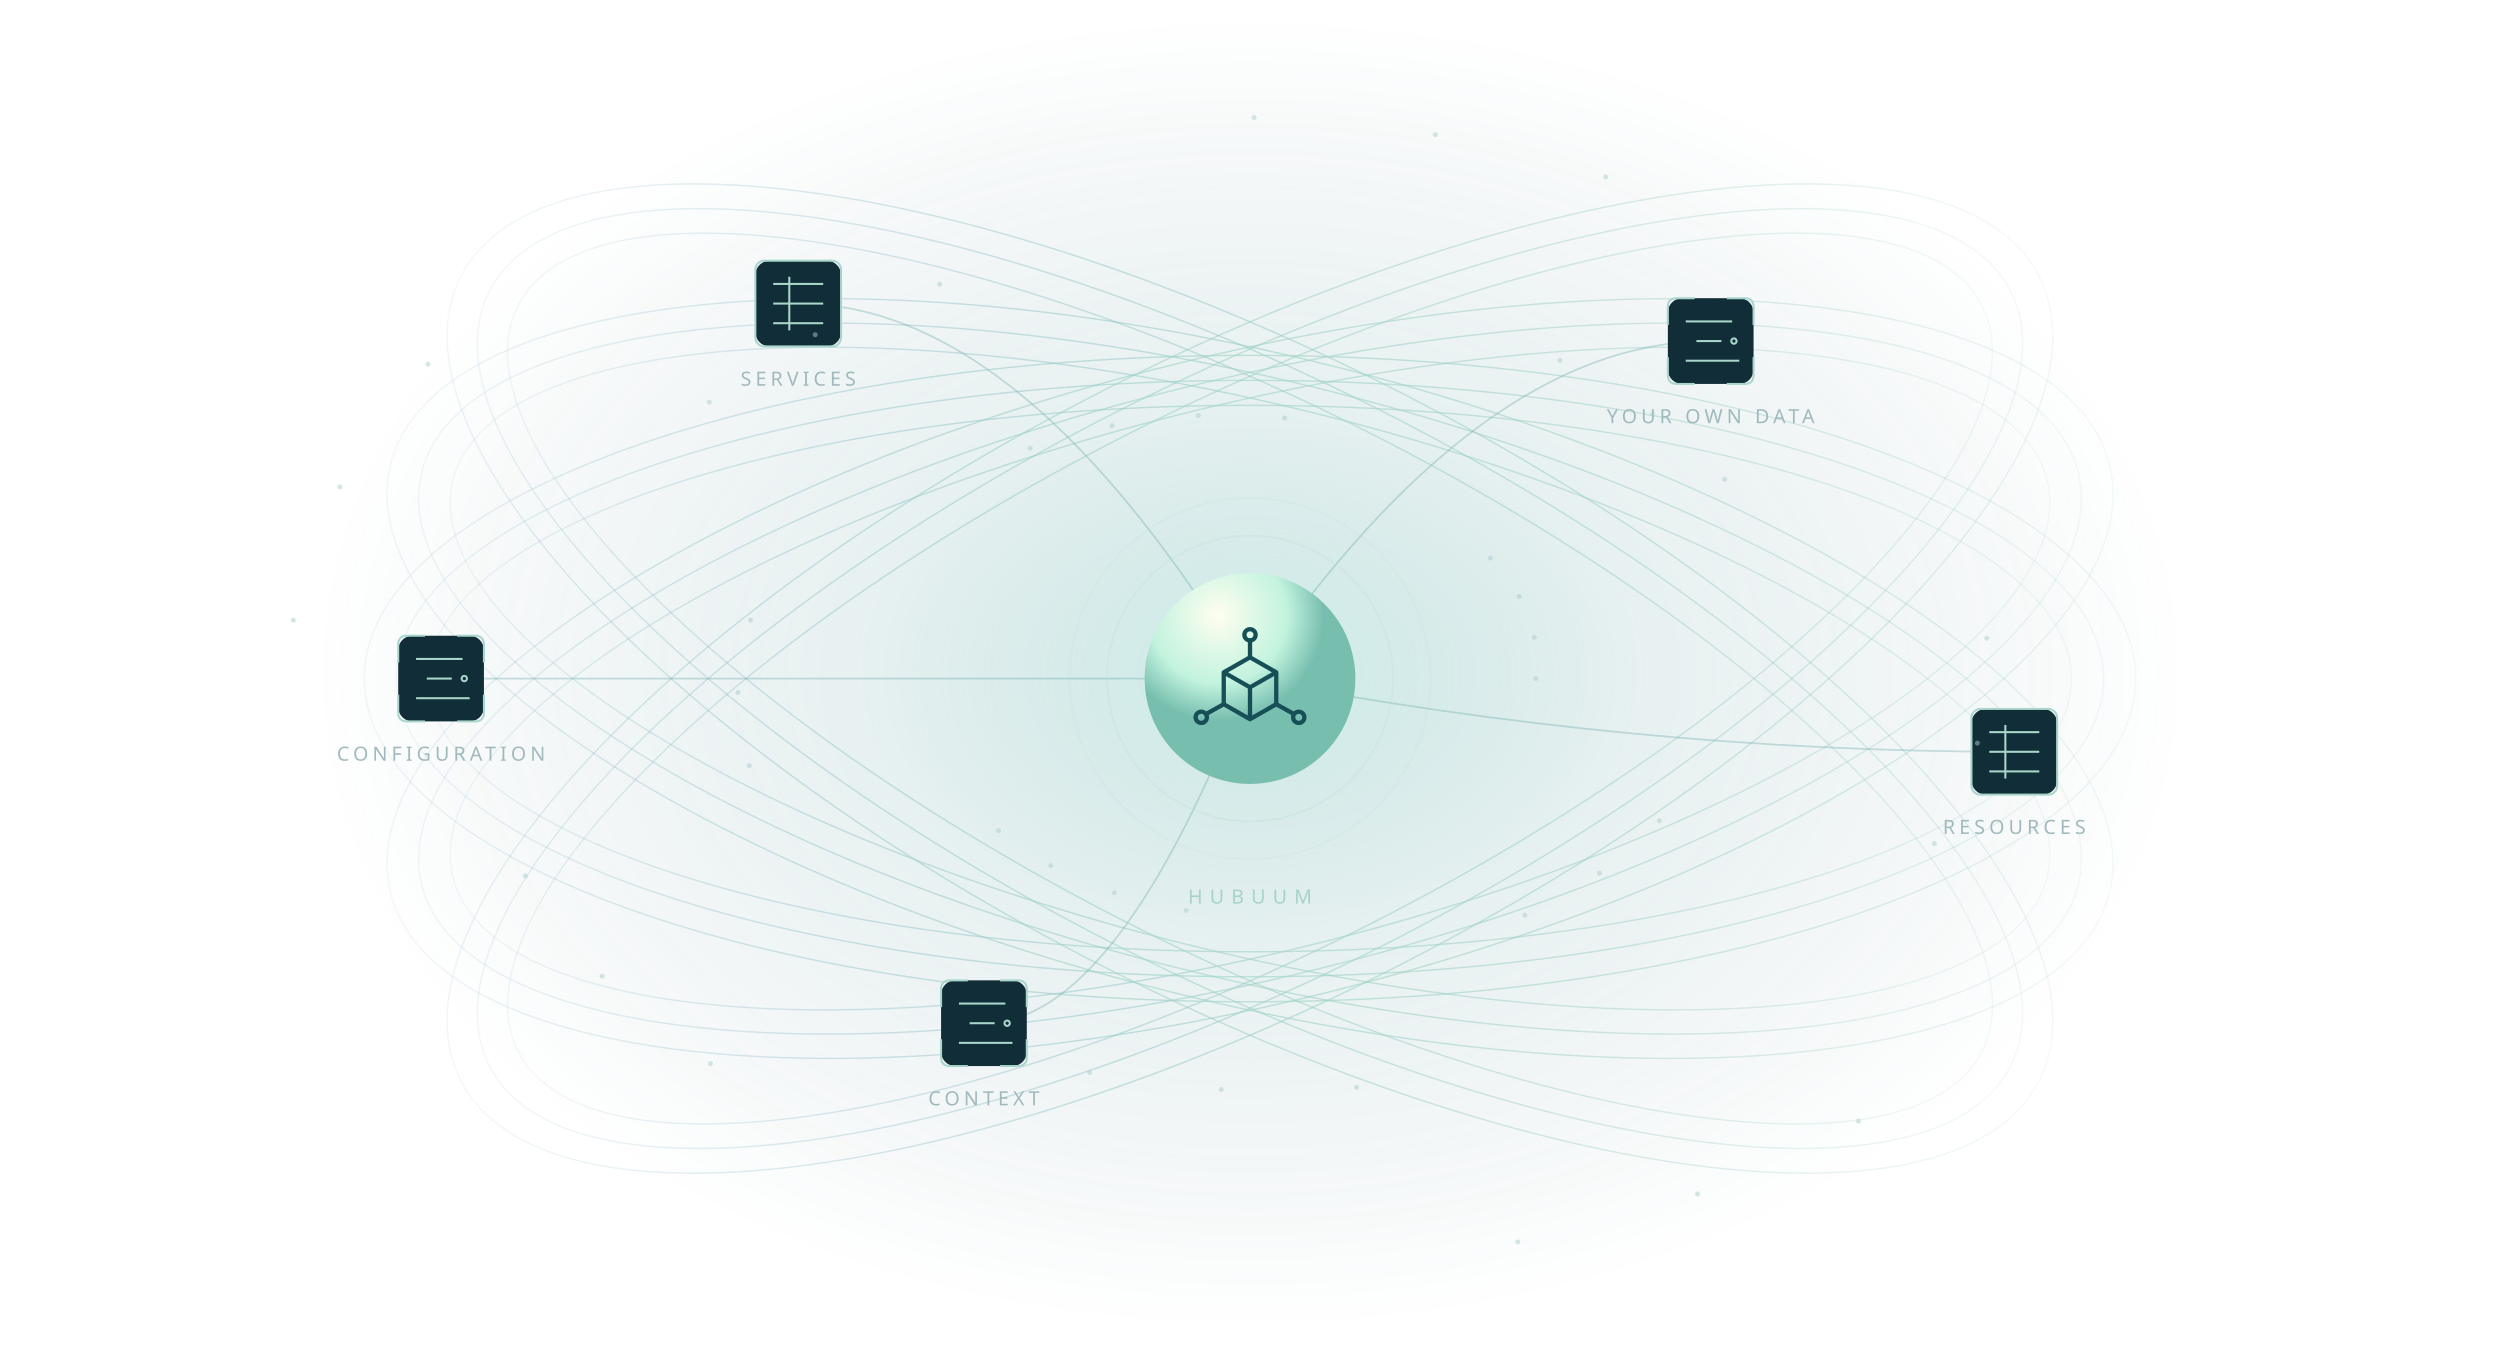
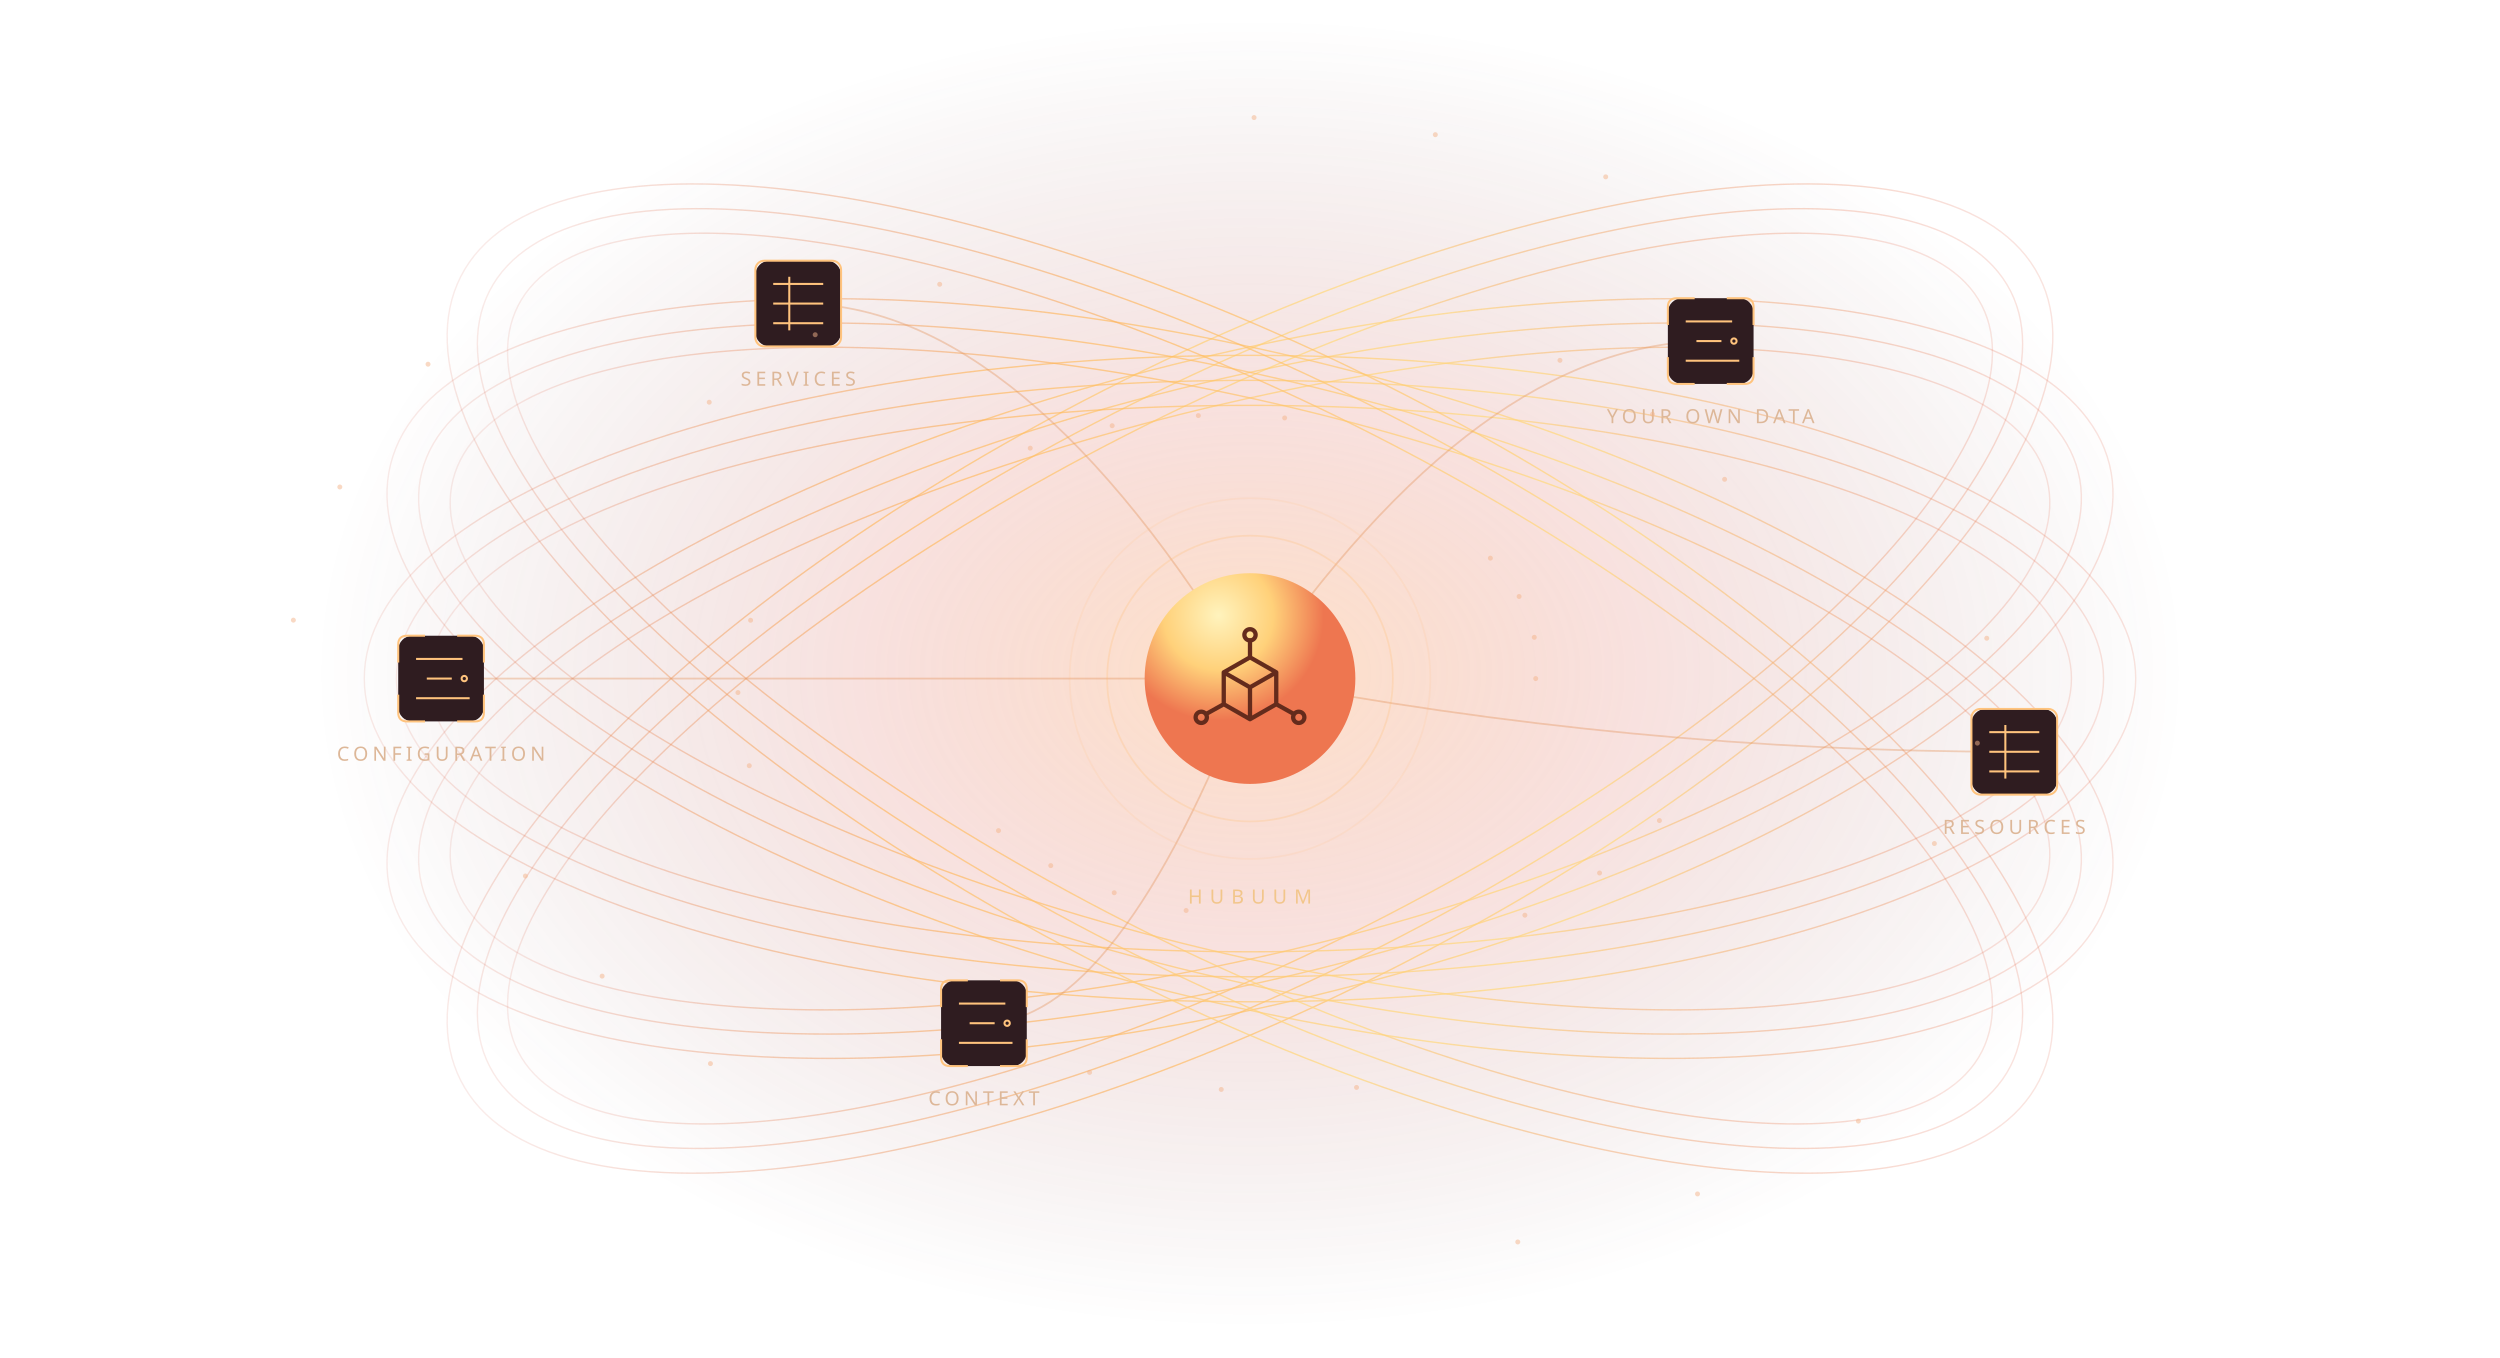
<svg xmlns="http://www.w3.org/2000/svg" viewBox="0 0 1400 760" role="img" aria-labelledby="title">
  <defs>
    <radialGradient id="halo">
-       <stop stop-color="#6dcbbc" stop-opacity=".34" />
-       <stop offset=".42" stop-color="#39898c" stop-opacity=".12" />
-       <stop offset="1" stop-color="#164954" stop-opacity="0" />
+       <stop stop-color="#ff9d48" stop-opacity=".3" />
+       <stop offset=".42" stop-color="#d44536" stop-opacity=".16" />
+       <stop offset="1" stop-color="#511f25" stop-opacity="0" />
    </radialGradient>
    <radialGradient id="pearl" cx=".35" cy=".2">
-       <stop stop-color="#fffef0" />
-       <stop offset=".65" stop-color="#c2f3de" />
-       <stop offset="1" stop-color="#77beaf" />
+       <stop stop-color="#fff3bd" />
+       <stop offset=".52" stop-color="#ffd17a" />
+       <stop offset="1" stop-color="#ee7650" />
    </radialGradient>
    <linearGradient id="arc">
-       <stop stop-color="#629fba" stop-opacity=".08" />
-       <stop offset=".5" stop-color="#a8d7cb" stop-opacity=".7" />
-       <stop offset="1" stop-color="#73b7b2" stop-opacity=".08" />
+       <stop stop-color="#d45c4a" stop-opacity=".12" />
+       <stop offset=".35" stop-color="#ffb75b" stop-opacity=".65" />
+       <stop offset=".65" stop-color="#ffda83" stop-opacity=".75" />
+       <stop offset="1" stop-color="#e16750" stop-opacity=".18" />
    </linearGradient>
  </defs>
  <ellipse cx="700" cy="377" rx="520" ry="365" fill="url(#halo)" />
  <ellipse cx="700" cy="380" rx="460" ry="153" transform="rotate(-27 700 380)" fill="none" stroke="url(#arc)" stroke-width=".8" />
  <ellipse cx="700" cy="380" rx="478" ry="167" transform="rotate(-27 700 380)" fill="none" stroke="url(#arc)" stroke-width=".8" />
  <ellipse cx="700" cy="380" rx="496" ry="181" transform="rotate(-27 700 380)" fill="none" stroke="url(#arc)" stroke-width=".8" />
  <ellipse cx="700" cy="380" rx="460" ry="153" transform="rotate(-14 700 380)" fill="none" stroke="url(#arc)" stroke-width=".8" />
  <ellipse cx="700" cy="380" rx="478" ry="167" transform="rotate(-14 700 380)" fill="none" stroke="url(#arc)" stroke-width=".8" />
  <ellipse cx="700" cy="380" rx="496" ry="181" transform="rotate(-14 700 380)" fill="none" stroke="url(#arc)" stroke-width=".8" />
  <ellipse cx="700" cy="380" rx="460" ry="153" transform="rotate(0 700 380)" fill="none" stroke="url(#arc)" stroke-width=".8" />
  <ellipse cx="700" cy="380" rx="478" ry="167" transform="rotate(0 700 380)" fill="none" stroke="url(#arc)" stroke-width=".8" />
  <ellipse cx="700" cy="380" rx="496" ry="181" transform="rotate(0 700 380)" fill="none" stroke="url(#arc)" stroke-width=".8" />
  <ellipse cx="700" cy="380" rx="460" ry="153" transform="rotate(14 700 380)" fill="none" stroke="url(#arc)" stroke-width=".8" />
  <ellipse cx="700" cy="380" rx="478" ry="167" transform="rotate(14 700 380)" fill="none" stroke="url(#arc)" stroke-width=".8" />
  <ellipse cx="700" cy="380" rx="496" ry="181" transform="rotate(14 700 380)" fill="none" stroke="url(#arc)" stroke-width=".8" />
  <ellipse cx="700" cy="380" rx="460" ry="153" transform="rotate(27 700 380)" fill="none" stroke="url(#arc)" stroke-width=".8" />
  <ellipse cx="700" cy="380" rx="478" ry="167" transform="rotate(27 700 380)" fill="none" stroke="url(#arc)" stroke-width=".8" />
  <ellipse cx="700" cy="380" rx="496" ry="181" transform="rotate(27 700 380)" fill="none" stroke="url(#arc)" stroke-width=".8" />
-   <path d="M700 380 Q473.5 380 247 380" fill="none" stroke="#79b0b0" stroke-width="1" opacity=".4" />
+   <path d="M700 380 Q473.5 380 247 380" fill="none" stroke="#e39762" stroke-width="1" opacity=".4" />
  <g transform="translate(247 380) scale(1)">
-     <rect x="-24" y="-24" width="48" height="48" rx="8" fill="#112d38" />
-     <g fill="none" stroke="#a9d6ca" stroke-width="1.15">
+     <rect x="-24" y="-24" width="48" height="48" rx="8" fill="#2f1c20" />
+     <g fill="none" stroke="#ffc37d" stroke-width="1.15">
      <path d="M-24-9V-19Q-24-24-19-24H-9 M9-24H19Q24-24 24-19V-9 M24 9V19Q24 24 19 24H9 M-9 24H-19Q-24 24-24 19V9" />
      <path d="M-14-11H12 M-8 0H6 M-14 11H16" />
      <circle cx="13" cy="0" r="1.5" />
    </g>
  </g>
-   <text x="247" y="426" text-anchor="middle" font-size="11" letter-spacing="2.3" fill="#a0b9bd" font-family="system-ui,sans-serif">CONFIGURATION</text>
-   <path d="M700 380 Q573.5 170 447 170" fill="none" stroke="#79b0b0" stroke-width="1" opacity=".4" />
+   <text x="247" y="426" text-anchor="middle" font-size="11" letter-spacing="2.3" fill="#ddb798" font-family="system-ui,sans-serif">CONFIGURATION</text>
+   <path d="M700 380 Q573.5 170 447 170" fill="none" stroke="#e39762" stroke-width="1" opacity=".4" />
  <g transform="translate(447 170) scale(1)">
-     <rect x="-24" y="-24" width="48" height="48" rx="8" fill="#112d38" />
-     <g fill="none" stroke="#a9d6ca" stroke-width="1.15">
+     <rect x="-24" y="-24" width="48" height="48" rx="8" fill="#2f1c20" />
+     <g fill="none" stroke="#ffc37d" stroke-width="1.15">
      <rect x="-24" y="-24" width="48" height="48" rx="5" />
      <path d="M-14-11H14 M-14 0H14 M-14 11H14 M-5-15V15" />
    </g>
  </g>
-   <text x="447" y="216" text-anchor="middle" font-size="11" letter-spacing="2.3" fill="#a0b9bd" font-family="system-ui,sans-serif">SERVICES</text>
-   <path d="M700 380 Q829.0 191 958 191" fill="none" stroke="#79b0b0" stroke-width="1" opacity=".4" />
+   <text x="447" y="216" text-anchor="middle" font-size="11" letter-spacing="2.3" fill="#ddb798" font-family="system-ui,sans-serif">SERVICES</text>
+   <path d="M700 380 Q829.0 191 958 191" fill="none" stroke="#e39762" stroke-width="1" opacity=".4" />
  <g transform="translate(958 191) scale(1)">
-     <rect x="-24" y="-24" width="48" height="48" rx="8" fill="#112d38" />
-     <g fill="none" stroke="#a9d6ca" stroke-width="1.15">
+     <rect x="-24" y="-24" width="48" height="48" rx="8" fill="#2f1c20" />
+     <g fill="none" stroke="#ffc37d" stroke-width="1.15">
      <path d="M-24-9V-19Q-24-24-19-24H-9 M9-24H19Q24-24 24-19V-9 M24 9V19Q24 24 19 24H9 M-9 24H-19Q-24 24-24 19V9" />
      <path d="M-14-11H12 M-8 0H6 M-14 11H16" />
      <circle cx="13" cy="0" r="1.5" />
    </g>
  </g>
-   <text x="958" y="237" text-anchor="middle" font-size="11" letter-spacing="2.3" fill="#a0b9bd" font-family="system-ui,sans-serif">YOUR OWN DATA</text>
-   <path d="M700 380 Q914.0 421 1128 421" fill="none" stroke="#79b0b0" stroke-width="1" opacity=".4" />
+   <text x="958" y="237" text-anchor="middle" font-size="11" letter-spacing="2.3" fill="#ddb798" font-family="system-ui,sans-serif">YOUR OWN DATA</text>
+   <path d="M700 380 Q914.0 421 1128 421" fill="none" stroke="#e39762" stroke-width="1" opacity=".4" />
  <g transform="translate(1128 421) scale(1)">
-     <rect x="-24" y="-24" width="48" height="48" rx="8" fill="#112d38" />
-     <g fill="none" stroke="#a9d6ca" stroke-width="1.15">
+     <rect x="-24" y="-24" width="48" height="48" rx="8" fill="#2f1c20" />
+     <g fill="none" stroke="#ffc37d" stroke-width="1.15">
      <rect x="-24" y="-24" width="48" height="48" rx="5" />
      <path d="M-14-11H14 M-14 0H14 M-14 11H14 M-5-15V15" />
    </g>
  </g>
-   <text x="1128" y="467" text-anchor="middle" font-size="11" letter-spacing="2.3" fill="#a0b9bd" font-family="system-ui,sans-serif">RESOURCES</text>
-   <path d="M700 380 Q625.5 573 551 573" fill="none" stroke="#79b0b0" stroke-width="1" opacity=".4" />
+   <text x="1128" y="467" text-anchor="middle" font-size="11" letter-spacing="2.3" fill="#ddb798" font-family="system-ui,sans-serif">RESOURCES</text>
+   <path d="M700 380 Q625.5 573 551 573" fill="none" stroke="#e39762" stroke-width="1" opacity=".4" />
  <g transform="translate(551 573) scale(1)">
-     <rect x="-24" y="-24" width="48" height="48" rx="8" fill="#112d38" />
-     <g fill="none" stroke="#a9d6ca" stroke-width="1.15">
+     <rect x="-24" y="-24" width="48" height="48" rx="8" fill="#2f1c20" />
+     <g fill="none" stroke="#ffc37d" stroke-width="1.15">
      <path d="M-24-9V-19Q-24-24-19-24H-9 M9-24H19Q24-24 24-19V-9 M24 9V19Q24 24 19 24H9 M-9 24H-19Q-24 24-24 19V9" />
      <path d="M-14-11H12 M-8 0H6 M-14 11H16" />
      <circle cx="13" cy="0" r="1.5" />
    </g>
  </g>
-   <text x="551" y="619" text-anchor="middle" font-size="11" letter-spacing="2.3" fill="#a0b9bd" font-family="system-ui,sans-serif">CONTEXT</text>
-   <circle cx="860.00" cy="380.00" r="1.4" fill="#abcbce" opacity=".5" />
-   <circle cx="559.16" cy="465.15" r="1.4" fill="#abcbce" opacity=".5" />
-   <circle cx="719.41" cy="234.04" r="1.4" fill="#abcbce" opacity=".5" />
-   <circle cx="853.94" cy="512.51" r="1.4" fill="#abcbce" opacity=".5" />
-   <circle cx="420.34" cy="347.35" r="1.4" fill="#abcbce" opacity=".5" />
-   <circle cx="965.78" cy="268.41" r="1.4" fill="#abcbce" opacity=".5" />
-   <circle cx="610.18" cy="600.53" r="1.4" fill="#abcbce" opacity=".5" />
-   <circle cx="526.23" cy="159.19" r="1.4" fill="#abcbce" opacity=".5" />
-   <circle cx="1083.25" cy="472.37" r="1.4" fill="#abcbce" opacity=".5" />
-   <circle cx="294.22" cy="490.56" r="1.4" fill="#abcbce" opacity=".5" />
-   <circle cx="899.19" cy="99.04" r="1.4" fill="#abcbce" opacity=".5" />
-   <circle cx="849.96" cy="695.50" r="1.4" fill="#abcbce" opacity=".5" />
-   <circle cx="239.70" cy="203.96" r="1.4" fill="#abcbce" opacity=".5" />
-   <circle cx="859.20" cy="356.90" r="1.4" fill="#abcbce" opacity=".5" />
-   <circle cx="588.43" cy="484.75" r="1.4" fill="#abcbce" opacity=".5" />
-   <circle cx="671.07" cy="232.73" r="1.4" fill="#abcbce" opacity=".5" />
-   <circle cx="895.76" cy="488.88" r="1.4" fill="#abcbce" opacity=".5" />
-   <circle cx="413.25" cy="387.84" r="1.4" fill="#abcbce" opacity=".5" />
-   <circle cx="925.39" cy="231.95" r="1.4" fill="#abcbce" opacity=".5" />
-   <circle cx="683.90" cy="610.09" r="1.4" fill="#abcbce" opacity=".5" />
-   <circle cx="456.51" cy="187.45" r="1.4" fill="#abcbce" opacity=".5" />
-   <circle cx="1107.33" cy="416.15" r="1.4" fill="#abcbce" opacity=".5" />
-   <circle cx="337.20" cy="546.63" r="1.4" fill="#abcbce" opacity=".5" />
-   <circle cx="803.78" cy="75.43" r="1.4" fill="#abcbce" opacity=".5" />
-   <circle cx="950.61" cy="668.60" r="1.4" fill="#abcbce" opacity=".5" />
-   <circle cx="190.30" cy="272.71" r="1.4" fill="#abcbce" opacity=".5" />
-   <circle cx="850.69" cy="334.04" r="1.4" fill="#abcbce" opacity=".5" />
-   <circle cx="623.96" cy="499.94" r="1.4" fill="#abcbce" opacity=".5" />
-   <circle cx="622.81" cy="238.41" r="1.4" fill="#abcbce" opacity=".5" />
-   <circle cx="929.28" cy="459.51" r="1.4" fill="#abcbce" opacity=".5" />
-   <circle cx="419.59" cy="428.80" r="1.4" fill="#abcbce" opacity=".5" />
-   <circle cx="873.58" cy="201.79" r="1.4" fill="#abcbce" opacity=".5" />
-   <circle cx="759.66" cy="608.96" r="1.4" fill="#abcbce" opacity=".5" />
-   <circle cx="397.17" cy="225.24" r="1.4" fill="#abcbce" opacity=".5" />
-   <circle cx="1112.58" cy="357.41" r="1.4" fill="#abcbce" opacity=".5" />
-   <circle cx="397.85" cy="595.62" r="1.4" fill="#abcbce" opacity=".5" />
-   <circle cx="702.27" cy="65.84" r="1.4" fill="#abcbce" opacity=".5" />
-   <circle cx="1040.69" cy="627.81" r="1.4" fill="#abcbce" opacity=".5" />
-   <circle cx="164.29" cy="347.28" r="1.4" fill="#abcbce" opacity=".5" />
-   <circle cx="834.61" cy="312.56" r="1.4" fill="#abcbce" opacity=".5" />
-   <circle cx="664.23" cy="509.87" r="1.4" fill="#abcbce" opacity=".5" />
-   <circle cx="576.94" cy="250.97" r="1.4" fill="#abcbce" opacity=".5" />
-   <circle cx="700" cy="380" r="101" fill="none" stroke="#b4ded4" stroke-opacity=".13" />
-   <circle cx="700" cy="380" r="80" fill="none" stroke="#b4ded4" stroke-opacity=".25" />
+   <text x="551" y="619" text-anchor="middle" font-size="11" letter-spacing="2.3" fill="#ddb798" font-family="system-ui,sans-serif">CONTEXT</text>
+   <circle cx="860.00" cy="380.00" r="1.4" fill="#f4b389" opacity=".5" />
+   <circle cx="559.16" cy="465.15" r="1.4" fill="#f4b389" opacity=".5" />
+   <circle cx="719.41" cy="234.04" r="1.4" fill="#f4b389" opacity=".5" />
+   <circle cx="853.94" cy="512.51" r="1.4" fill="#f4b389" opacity=".5" />
+   <circle cx="420.34" cy="347.35" r="1.4" fill="#f4b389" opacity=".5" />
+   <circle cx="965.78" cy="268.41" r="1.4" fill="#f4b389" opacity=".5" />
+   <circle cx="610.18" cy="600.53" r="1.4" fill="#f4b389" opacity=".5" />
+   <circle cx="526.23" cy="159.19" r="1.4" fill="#f4b389" opacity=".5" />
+   <circle cx="1083.25" cy="472.37" r="1.4" fill="#f4b389" opacity=".5" />
+   <circle cx="294.22" cy="490.56" r="1.4" fill="#f4b389" opacity=".5" />
+   <circle cx="899.19" cy="99.04" r="1.4" fill="#f4b389" opacity=".5" />
+   <circle cx="849.96" cy="695.50" r="1.4" fill="#f4b389" opacity=".5" />
+   <circle cx="239.70" cy="203.96" r="1.4" fill="#f4b389" opacity=".5" />
+   <circle cx="859.20" cy="356.90" r="1.4" fill="#f4b389" opacity=".5" />
+   <circle cx="588.43" cy="484.75" r="1.4" fill="#f4b389" opacity=".5" />
+   <circle cx="671.07" cy="232.73" r="1.4" fill="#f4b389" opacity=".5" />
+   <circle cx="895.76" cy="488.88" r="1.4" fill="#f4b389" opacity=".5" />
+   <circle cx="413.25" cy="387.84" r="1.4" fill="#f4b389" opacity=".5" />
+   <circle cx="925.39" cy="231.95" r="1.4" fill="#f4b389" opacity=".5" />
+   <circle cx="683.90" cy="610.09" r="1.4" fill="#f4b389" opacity=".5" />
+   <circle cx="456.51" cy="187.45" r="1.4" fill="#f4b389" opacity=".5" />
+   <circle cx="1107.33" cy="416.15" r="1.4" fill="#f4b389" opacity=".5" />
+   <circle cx="337.20" cy="546.63" r="1.4" fill="#f4b389" opacity=".5" />
+   <circle cx="803.78" cy="75.43" r="1.4" fill="#f4b389" opacity=".5" />
+   <circle cx="950.61" cy="668.60" r="1.4" fill="#f4b389" opacity=".5" />
+   <circle cx="190.30" cy="272.71" r="1.4" fill="#f4b389" opacity=".5" />
+   <circle cx="850.69" cy="334.04" r="1.4" fill="#f4b389" opacity=".5" />
+   <circle cx="623.96" cy="499.94" r="1.4" fill="#f4b389" opacity=".5" />
+   <circle cx="622.81" cy="238.41" r="1.4" fill="#f4b389" opacity=".5" />
+   <circle cx="929.28" cy="459.51" r="1.4" fill="#f4b389" opacity=".5" />
+   <circle cx="419.59" cy="428.80" r="1.4" fill="#f4b389" opacity=".5" />
+   <circle cx="873.58" cy="201.79" r="1.4" fill="#f4b389" opacity=".5" />
+   <circle cx="759.66" cy="608.96" r="1.4" fill="#f4b389" opacity=".5" />
+   <circle cx="397.17" cy="225.24" r="1.4" fill="#f4b389" opacity=".5" />
+   <circle cx="1112.58" cy="357.41" r="1.4" fill="#f4b389" opacity=".5" />
+   <circle cx="397.85" cy="595.62" r="1.4" fill="#f4b389" opacity=".5" />
+   <circle cx="702.27" cy="65.84" r="1.4" fill="#f4b389" opacity=".5" />
+   <circle cx="1040.69" cy="627.81" r="1.4" fill="#f4b389" opacity=".5" />
+   <circle cx="164.29" cy="347.28" r="1.4" fill="#f4b389" opacity=".5" />
+   <circle cx="834.61" cy="312.56" r="1.4" fill="#f4b389" opacity=".5" />
+   <circle cx="664.23" cy="509.87" r="1.4" fill="#f4b389" opacity=".5" />
+   <circle cx="576.94" cy="250.97" r="1.4" fill="#f4b389" opacity=".5" />
+   <circle cx="700" cy="380" r="101" fill="none" stroke="#ffbe73" stroke-opacity=".13" />
+   <circle cx="700" cy="380" r="80" fill="none" stroke="#ffbe73" stroke-opacity=".25" />
  <circle cx="700" cy="380" r="59" fill="url(#pearl)" />
-   <g transform="translate(700 387) scale(1.05)" fill="none" stroke="#174f57" stroke-width="2.3" stroke-linecap="round" stroke-linejoin="round">
+   <g transform="translate(700 387) scale(1.05)" fill="none" stroke="#642b1c" stroke-width="2.3" stroke-linecap="round" stroke-linejoin="round">
    <path d="M-14-10 0-18 14-10 14 7 0 15-14 7Z M-14-10 0-2 14-10 M0-2V15 M0-18V-27 M14 7 23 12 M-14 7-23 12" />
    <circle cx="0" cy="-30" r="3" />
    <circle cx="26" cy="14" r="3" />
    <circle cx="-26" cy="14" r="3" />
  </g>
-   <text x="700" y="506" text-anchor="middle" font-family="system-ui,sans-serif" font-size="11" letter-spacing="4" fill="#a6d3ca">HUBUUM</text>
+   <text x="700" y="506" text-anchor="middle" font-family="system-ui,sans-serif" font-size="11" letter-spacing="4" fill="#f2c68b">HUBUUM</text>
</svg>
